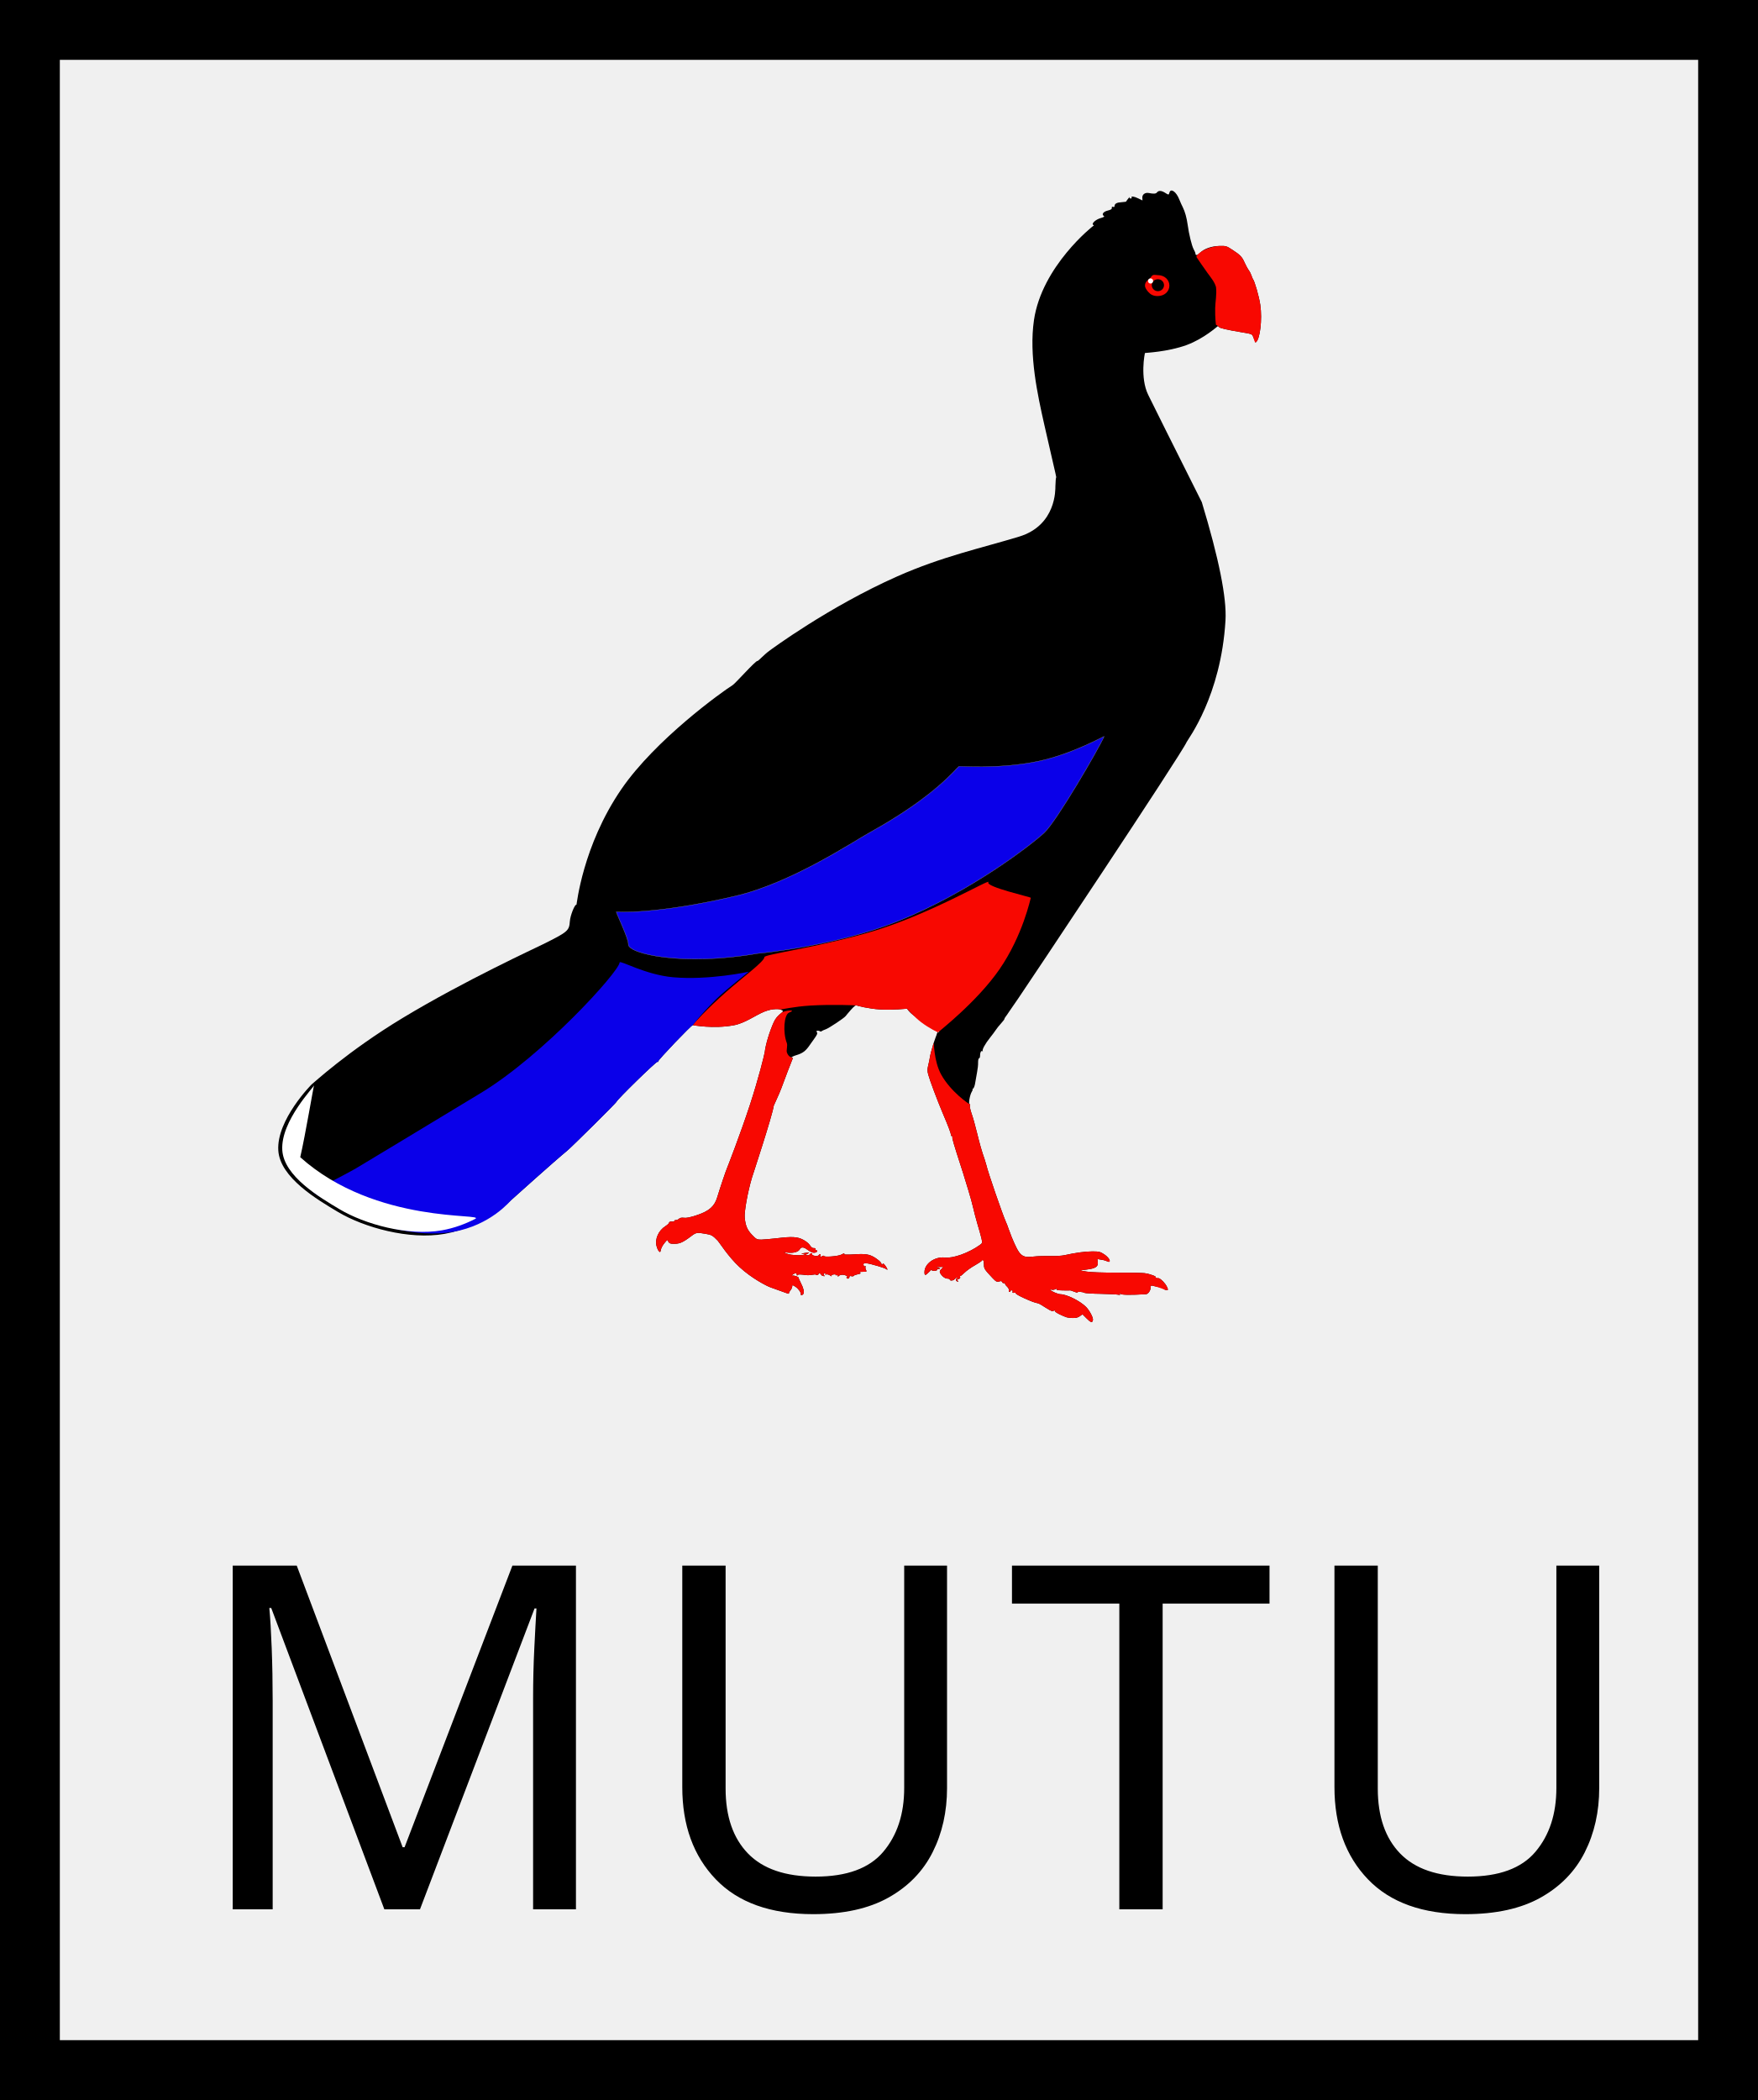
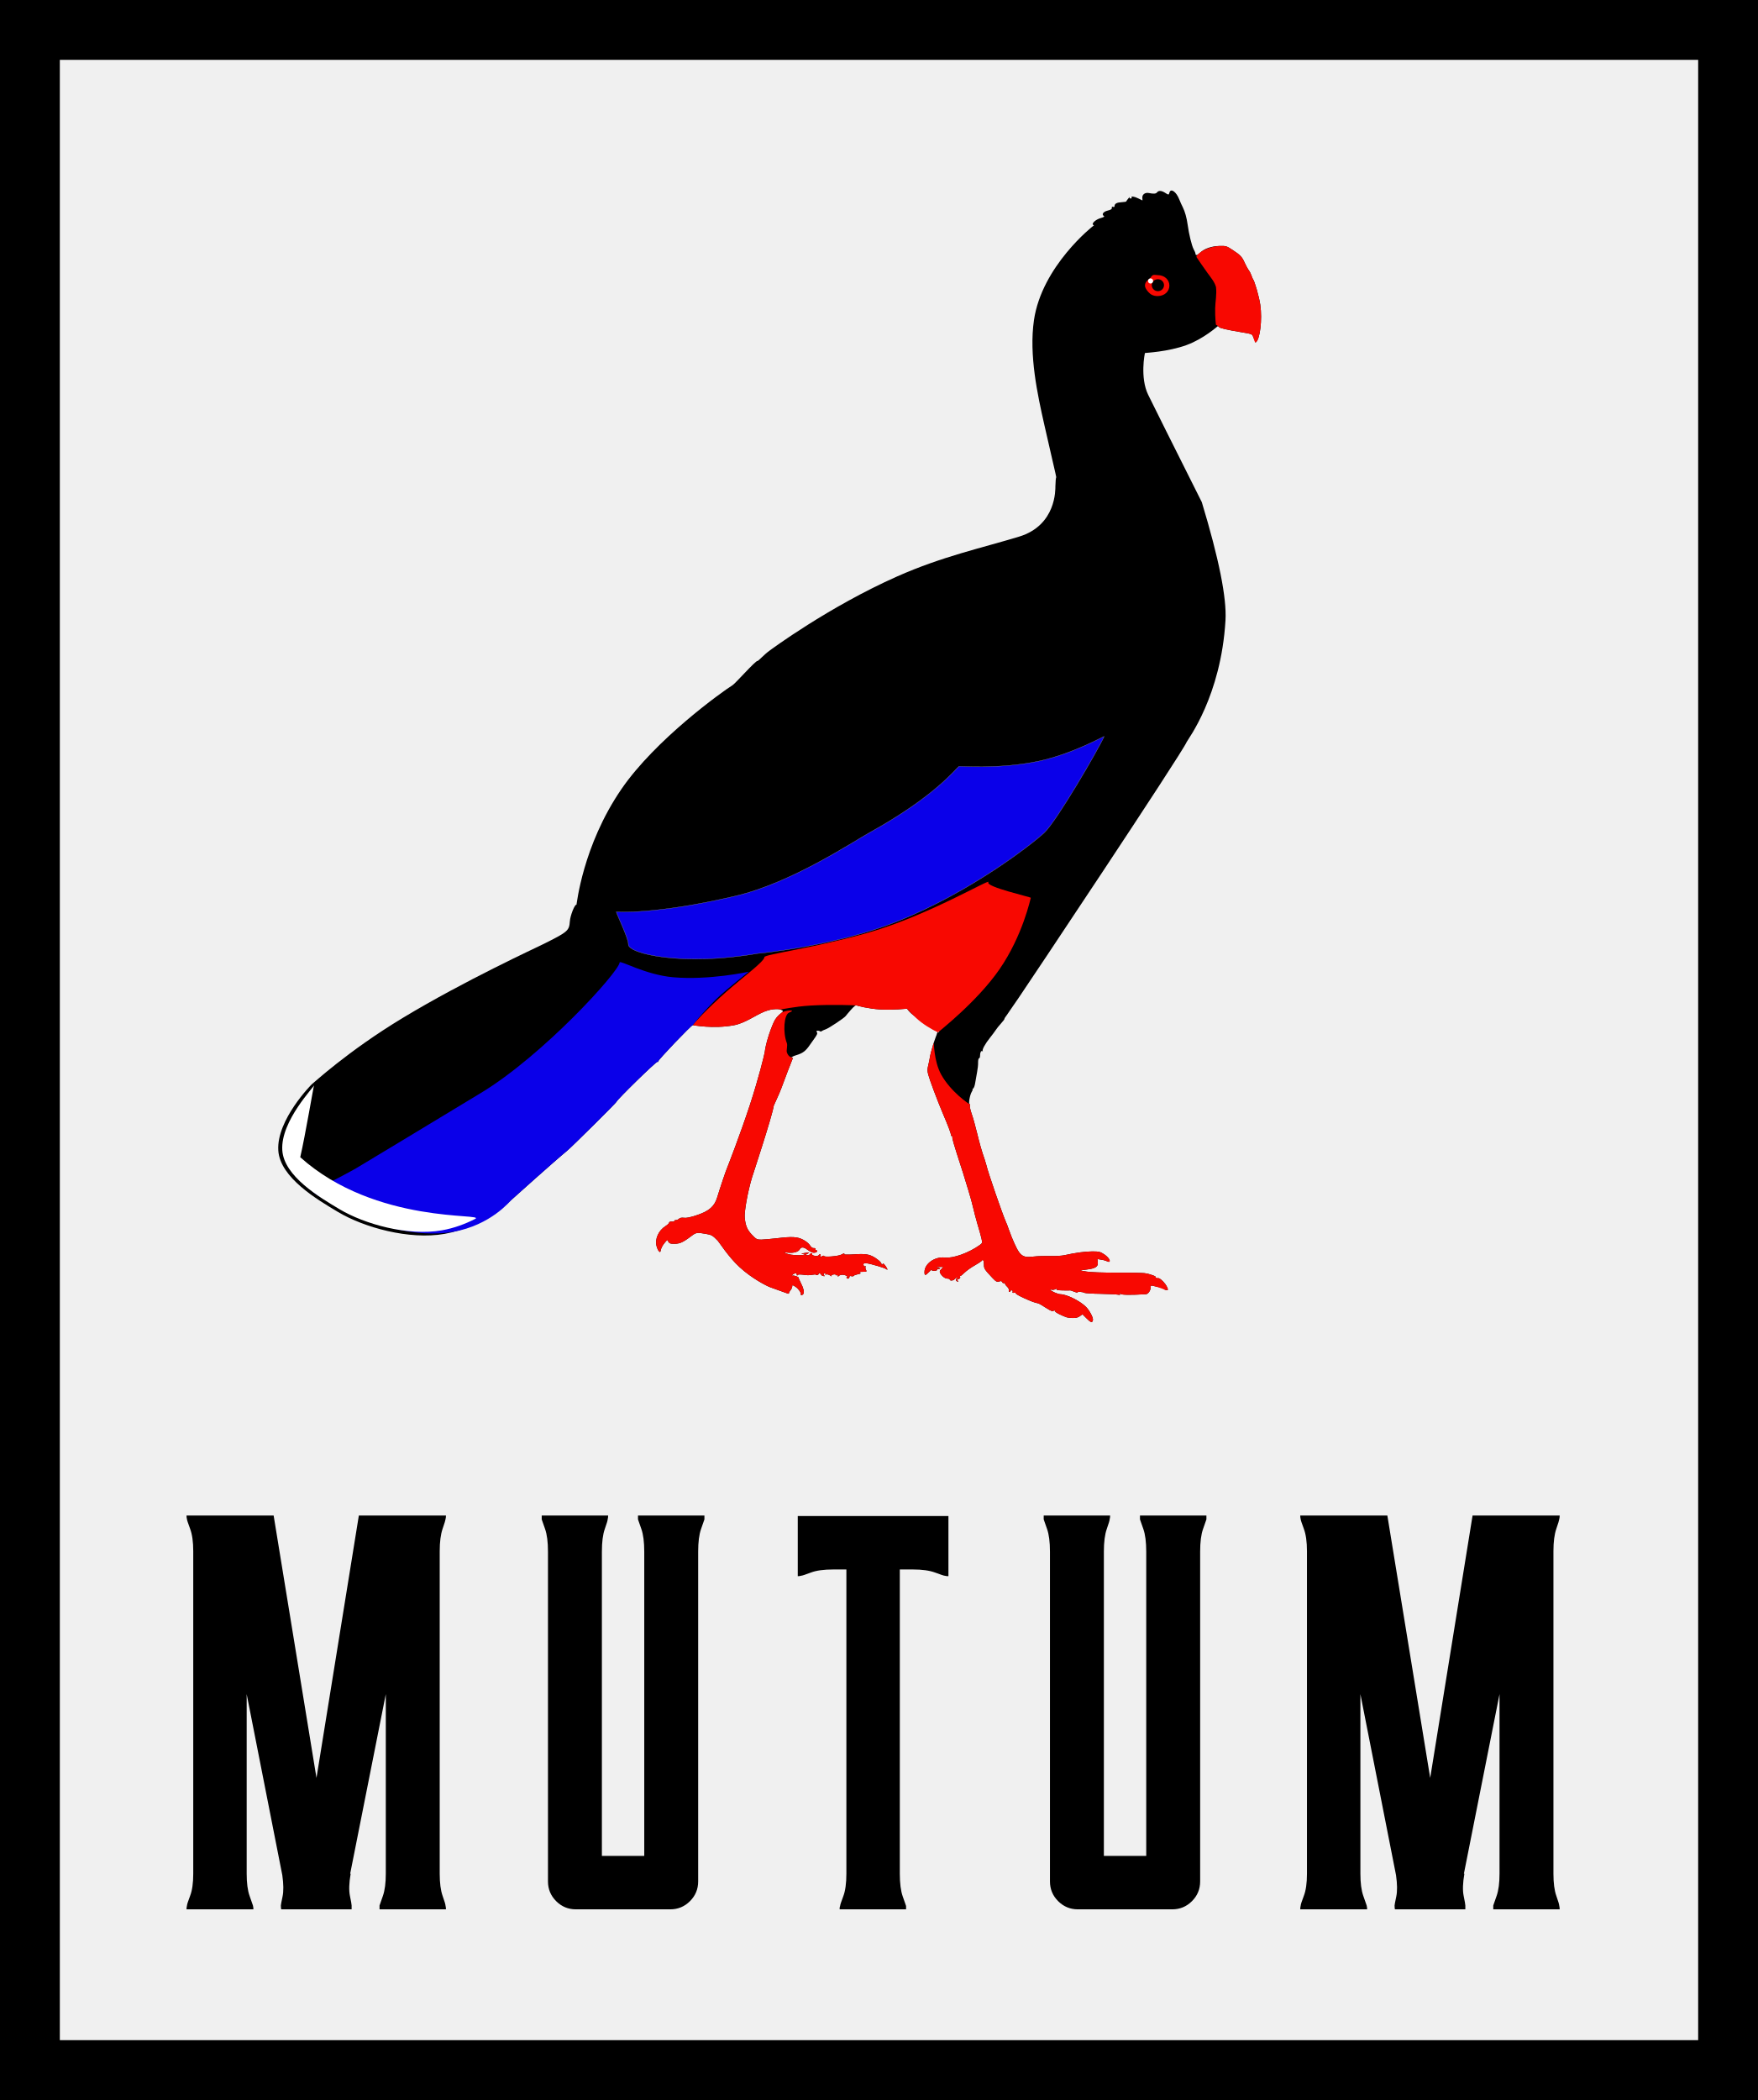
<svg xmlns="http://www.w3.org/2000/svg" width="6464px" height="7721px" viewBox="0 0 6464 7721" version="1.1">
  <g id="Page-1" stroke="none" stroke-width="1" fill="none" fill-rule="evenodd">
    <g id="Mutum-1" transform="translate(1023, 700.5106)">
      <path d="M2995.576,4152.857 C2997.369,4144.613 2983.749,4118.449 2970.487,4104.829 C2948.624,4082.607 2898.803,4057.876 2875.506,4057.876 C2866.904,4057.876 2838.589,4045.331 2838.589,4041.389 C2838.589,4040.313 2841.098,4040.313 2844.324,4041.389 C2847.191,4042.464 2853.284,4041.747 2857.227,4039.597 C2862.603,4036.729 2864.037,4036.729 2862.245,4039.597 C2860.453,4042.464 2867.263,4043.539 2884.108,4043.898 C2897.37,4044.256 2909.556,4044.256 2911.348,4043.898 C2912.782,4043.539 2919.592,4045.69 2926.402,4048.557 C2933.212,4051.424 2938.946,4052.858 2938.946,4051.066 C2938.946,4047.84 2958.301,4048.916 2964.394,4052.858 C2966.903,4054.292 2993.784,4056.084 3024.608,4056.442 C3055.432,4057.159 3084.464,4058.593 3088.765,4059.668 C3095.217,4061.102 3096.65,4060.385 3094.5,4057.159 C3092.349,4053.575 3092.708,4053.217 3097.009,4056.801 C3102.027,4060.743 3133.568,4061.102 3190.556,4057.876 C3198.8,4057.159 3207.76,4044.256 3207.76,4033.504 C3207.76,4025.977 3209.194,4025.26 3216.721,4027.052 C3240.018,4032.787 3245.394,4033.145 3239.66,4029.561 C3230.699,4023.826 3191.631,4019.884 3194.857,4024.901 C3199.158,4032.07 3191.273,4029.561 3184.463,4022.034 C3178.37,4015.224 3178.37,4014.866 3184.821,4014.866 C3190.556,4014.866 3190.915,4014.149 3186.255,4011.282 C3182.313,4008.773 3184.105,4007.697 3193.424,4008.056 C3203.818,4008.056 3204.534,4008.773 3198.8,4011.282 C3193.782,4013.432 3193.424,4014.507 3197.008,4014.866 C3223.889,4017.375 3251.129,4026.335 3248.978,4031.711 C3247.545,4035.654 3248.978,4035.654 3255.43,4032.428 C3262.598,4028.486 3262.957,4028.486 3258.656,4033.862 C3254.713,4038.521 3255.072,4039.597 3261.523,4041.747 C3272.276,4045.331 3273.709,4042.106 3267.258,4029.561 C3260.806,4017.016 3246.828,4002.68 3238.584,3999.454 C3231.416,3996.586 3232.491,4004.113 3240.018,4010.206 C3247.903,4016.658 3243.244,4015.941 3226.756,4007.697 C3207.76,3998.737 3170.126,3998.02 3173.71,4007.339 C3175.144,4011.282 3173.71,4010.923 3167.976,4005.188 C3162.958,4000.529 3161.166,3995.153 3162.6,3991.569 C3164.392,3986.192 3167.976,3985.834 3185.538,3987.984 C3196.649,3989.418 3208.836,3991.927 3212.42,3994.077 C3216.004,3995.87 3221.739,3996.945 3224.964,3995.87 C3234.283,3994.077 3207.043,3983.325 3185.18,3980.458 C3175.144,3979.382 3128.55,3978.307 3082.314,3978.665 C3032.135,3978.665 2988.05,3977.232 2972.996,3974.723 L2947.907,3970.422 L2972.638,3967.196 C3005.254,3963.253 3015.289,3956.444 3013.497,3940.673 L3012.064,3928.487 L3026.4,3930.996 C3034.644,3932.071 3043.963,3934.938 3047.547,3936.73 C3051.131,3938.523 3055.074,3939.239 3056.149,3938.523 C3060.809,3933.863 3051.848,3921.318 3037.153,3911.283 C3022.458,3901.605 3017.798,3900.53 2993.426,3900.53 C2967.261,3900.53 2930.703,3905.548 2890.56,3914.509 C2880.882,3916.659 2857.227,3918.093 2838.589,3917.376 C2819.951,3917.017 2791.995,3917.734 2776.941,3919.526 C2733.572,3924.544 2726.046,3917.734 2697.014,3848.201 C2693.788,3840.316 2688.77,3826.696 2685.544,3817.736 C2682.677,3808.775 2678.018,3796.947 2675.15,3790.854 C2662.606,3762.539 2608.843,3606.985 2603.825,3583.33 C2602.75,3579.746 2599.882,3570.068 2597.373,3561.825 C2586.621,3531.001 2580.528,3509.854 2569.417,3464.693 C2563.324,3439.245 2554.363,3407.346 2549.704,3394.443 C2545.044,3381.182 2542.177,3367.92 2543.252,3364.694 C2544.327,3361.469 2543.969,3358.96 2542.177,3358.96 C2537.159,3358.96 2543.252,3324.193 2550.062,3313.799 C2552.929,3309.14 2554.363,3305.197 2552.929,3305.197 C2551.137,3305.197 2552.213,3303.763 2555.08,3301.971 C2557.947,3300.179 2561.532,3290.143 2562.965,3279.391 C2564.757,3268.997 2567.625,3251.434 2569.775,3240.682 C2571.926,3229.929 2573.718,3214.159 2573.359,3205.915 C2573.359,3197.313 2574.793,3190.503 2576.944,3190.503 C2578.736,3190.503 2580.528,3186.56 2580.528,3181.901 C2580.528,3169.356 2584.112,3161.471 2589.13,3164.338 C2591.28,3165.414 2591.997,3165.414 2590.563,3163.622 C2586.979,3159.679 2599.524,3136.74 2617.445,3114.518 C2625.688,3104.124 2635.366,3091.221 2638.592,3086.203 C2641.817,3080.827 2650.419,3070.433 2657.229,3062.906 C2664.398,3055.021 2670.132,3047.494 2670.132,3046.06 C2670.132,3044.627 2671.566,3041.401 2673.717,3038.892 C2675.509,3036.383 2682.677,3026.706 2689.129,3016.67 C2695.938,3006.993 2710.634,2985.129 2722.461,2968.283 C2746.117,2934.234 3319.945,2074.029 3340.375,2027.435 C3344.188,2018.318 3466.68,1859.467 3483.026,1580.128 C3487.837,1497.904 3458.805,1353.103 3395.93,1145.725 C3285.059,924.7 3219.349,793.16 3198.8,751.106 C3167.976,688.024 3186.255,598.061 3186.972,597.344 C3187.346,596.784 3271.087,593.442 3340.375,567.954 C3404.033,544.538 3453.681,498.779 3454.711,498.779 C3456.503,498.779 3458.653,500.213 3459.37,502.005 C3460.445,505.589 3490.194,512.399 3537.505,520.284 C3580.516,527.453 3580.874,527.453 3584.817,538.205 C3586.967,545.015 3590.193,547.883 3593.419,546.449 C3599.512,544.298 3599.87,549.316 3594.136,555.768 C3590.193,559.71 3590.551,560.427 3594.136,558.277 C3609.906,549.316 3618.866,474.407 3610.981,420.286 C3606.68,390.178 3589.834,331.756 3583.741,325.305 C3581.949,323.154 3576.215,303.441 3570.48,295.914 C3565.104,288.388 3557.577,274.768 3553.634,265.807 C3544.674,244.66 3537.505,236.775 3509.19,218.496 C3486.968,203.801 3484.818,203.084 3460.445,203.801 C3431.772,204.159 3403.815,214.195 3390.195,228.532 C3381.593,237.85 3372.633,240.001 3372.633,232.474 C3372.633,229.965 3369.765,222.438 3365.823,215.629 C3359.013,202.725 3348.619,160.79 3343.959,126.024 C3340.375,99.859 3333.924,77.279 3326.038,61.509 C3322.454,54.699 3316.72,41.796 3313.135,32.835 C3302.024,4.162 3281.594,-9.817 3276.935,7.746 C3274.426,16.706 3274.068,16.706 3259.373,7.387 C3246.828,-0.139 3236.792,-0.498 3231.057,7.029 C3227.115,12.047 3219.23,12.764 3201.309,9.179 C3186.972,6.312 3175.861,14.914 3177.295,27.817 C3177.653,32.477 3178.012,36.419 3177.653,36.419 C3177.295,36.419 3170.843,33.193 3162.958,29.251 C3147.904,21.724 3134.284,19.574 3137.869,25.667 C3138.944,27.817 3137.51,29.251 3134.284,29.251 C3130.7,29.251 3129.267,27.459 3130.7,24.95 C3132.134,22.441 3129.625,24.233 3125.682,29.251 C3121.74,34.269 3118.156,38.928 3118.156,40.003 C3118.156,41.079 3110.629,42.512 3101.668,42.871 C3084.106,43.588 3075.145,48.247 3075.145,56.849 C3075.145,60.433 3072.995,61.509 3069.769,60.075 C3065.826,58.641 3064.393,60.075 3065.11,64.017 C3065.826,67.96 3061.884,70.827 3050.056,73.695 C3033.569,77.637 3026.4,88.032 3036.078,93.766 C3038.945,95.917 3035.002,98.067 3025.325,100.935 C3006.329,105.952 2989.125,121.364 2996.652,126.382 C2999.519,128.174 2999.877,129.608 2997.369,129.608 C2996.429,129.608 2807.558,278.052 2778.733,476.916 C2760.185,604.875 2791.754,749.899 2817.084,862.186 C2842.462,974.687 2861.619,1054.328 2860.811,1054.328 C2859.377,1054.328 2857.944,1069.382 2857.585,1087.661 C2857.395,1097.461 2861.886,1230.67 2723.895,1272.605 C2585.904,1314.54 2442.01,1345.152 2276.947,1418.297 C2023.163,1530.758 1808.776,1690.001 1806.702,1691.596 C1786.989,1705.575 1764.767,1730.664 1762.258,1729.589 C1755.806,1727.438 1681.255,1812.025 1670.861,1818.477 C1633.435,1841.805 1387.196,2017.847 1261.547,2201.268 C1118.863,2409.555 1097.437,2626.565 1096.675,2625.994 C1090.94,2622.409 1073.736,2665.061 1072.302,2686.925 C1069.793,2721.691 1065.134,2725.634 973.737,2771.153 C950.707,2782.857 686.08,2904.254 458.331,3041.759 C253.661,3165.331 126.436,3284.767 123.568,3285.842 C122.891,3286.181 -6.708,3416.611 0.272,3529.209 C6.491,3629.519 144.155,3710.342 219.624,3755.371 C315.249,3812.426 481.223,3858.995 611.61,3836.015 C751.731,3811.32 853.293,3714.524 858.326,3710.21 C862.269,3706.626 1018.898,3565.767 1061.191,3531.359 C1081.263,3514.872 1243.626,3353.225 1243.626,3350.716 C1243.626,3344.623 1390.578,3200.897 1394.521,3203.406 C1396.313,3204.481 1397.388,3203.764 1397.029,3201.972 C1395.596,3197.671 1518.892,3068.641 1524.268,3068.641 C1525.294,3068.641 1599.781,3083.113 1675.521,3068.999 C1716.484,3061.366 1756.007,3031.485 1787.706,3018.82 C1820.194,3005.841 1844.368,3010.177 1845.411,3010.935 C1849.354,3013.444 1861.898,3014.161 1851.146,3022.763 C1836.809,3033.874 1828.565,3043.551 1822.114,3057.53 C1806.702,3091.579 1792.007,3139.608 1788.781,3168.281 C1787.943,3175.322 1766.371,3263.935 1734.66,3360.752 C1698.57,3470.938 1651.767,3590.671 1650.431,3593.724 C1645.414,3605.193 1624.984,3665.766 1614.231,3701.249 C1604.195,3734.941 1584.482,3752.145 1539.322,3767.198 C1514.591,3775.442 1499.896,3778.309 1491.652,3776.876 C1483.408,3775.801 1477.674,3776.876 1474.089,3780.102 C1471.222,3782.969 1465.846,3785.478 1461.903,3785.478 C1457.961,3785.478 1455.452,3786.912 1456.527,3788.345 C1457.602,3790.137 1453.66,3791.213 1447.925,3790.854 C1441.473,3790.496 1437.172,3791.929 1437.172,3794.797 C1437.172,3797.306 1431.438,3802.682 1424.628,3806.983 C1398.105,3823.47 1384.126,3855.011 1391.295,3881.534 C1393.087,3888.702 1397.029,3897.304 1399.897,3899.813 C1404.198,3904.473 1405.273,3903.756 1407.065,3894.079 C1408.14,3887.986 1414.234,3876.875 1420.327,3869.706 C1430.721,3856.803 1431.438,3856.445 1433.947,3863.972 C1436.097,3868.989 1440.398,3871.857 1446.85,3872.215 C1474.089,3874.007 1484.842,3869.706 1519.25,3843.9 C1536.813,3830.639 1539.68,3830.28 1572.296,3836.015 C1593.443,3839.599 1597.027,3841.75 1616.023,3861.104 C1621.564,3866.645 1653.929,3919.033 1695.873,3957.877 C1740.753,3999.442 1795.65,4027.599 1810.286,4032.787 C1838.601,4042.822 1865.483,4052.5 1870.142,4054.292 C1875.518,4056.801 1878.027,4056.442 1878.027,4053.575 C1878.027,4051.424 1880.536,4046.765 1883.762,4043.181 C1886.629,4039.955 1889.497,4033.862 1889.855,4029.919 C1890.213,4023.109 1890.572,4023.109 1902.041,4030.636 C1912.794,4037.446 1923.188,4052.5 1921.754,4058.951 C1920.679,4063.252 1927.489,4061.819 1930.715,4057.159 C1935.016,4049.991 1931.79,4036.371 1921.754,4016.658 C1916.736,4006.981 1912.794,3997.662 1913.152,3996.586 C1913.511,3994.077 1895.948,3987.984 1891.289,3989.418 C1884.837,3990.852 1892.722,3983.325 1899.532,3981.533 C1904.55,3980.099 1906.701,3981.533 1906.701,3985.475 C1906.701,3989.06 1907.776,3990.135 1909.568,3987.984 C1912.077,3984.4 1916.378,3984.4 1941.467,3987.626 C1947.919,3988.343 1958.671,3987.626 1965.84,3986.192 C1972.65,3984.759 1977.668,3984.759 1976.592,3986.192 C1975.517,3987.984 1978.026,3988.343 1981.969,3987.268 C1985.911,3986.192 1988.062,3984.042 1986.986,3982.25 C1985.911,3980.458 1987.703,3980.099 1990.571,3981.174 C1993.796,3982.25 1996.305,3984.759 1996.305,3986.192 C1996.305,3987.626 1999.531,3989.776 2003.832,3990.852 C2009.567,3992.285 2010.284,3991.927 2007.058,3987.984 C2004.191,3984.759 2004.907,3982.966 2008.85,3981.174 C2012.793,3979.741 2013.868,3980.458 2012.076,3983.325 C2010.284,3985.834 2011.359,3986.551 2014.943,3985.117 C2018.169,3984.042 2024.262,3985.834 2028.921,3988.701 C2033.222,3991.927 2035.731,3993.002 2034.656,3990.852 C2033.222,3988.701 2036.09,3986.192 2041.108,3985.475 C2046.126,3984.4 2050.068,3985.117 2050.068,3986.909 C2050.068,3988.701 2051.86,3989.06 2053.652,3987.984 C2055.803,3986.909 2057.237,3987.626 2057.237,3990.135 C2057.237,3993.719 2058.312,3993.719 2061.538,3990.493 C2067.631,3984.4 2083.401,3985.117 2091.645,3991.927 C2095.229,3994.794 2096.304,3996.586 2094.154,3995.153 C2091.645,3994.077 2089.494,3994.794 2089.494,3996.586 C2089.494,3998.737 2092.003,4000.529 2094.87,4000.529 C2097.738,4000.529 2100.247,3998.02 2100.247,3994.794 C2100.247,3990.852 2102.397,3990.135 2107.057,3991.569 C2110.999,3992.644 2114.942,3992.285 2116.017,3990.493 C2117.092,3988.343 2123.902,3985.834 2131.429,3984.4 C2141.106,3982.608 2143.257,3981.174 2139.314,3978.665 C2135.73,3976.515 2138.956,3975.44 2149.709,3975.44 C2164.045,3975.44 2164.762,3975.081 2161.178,3968.271 C2159.027,3964.329 2158.311,3958.952 2159.744,3956.802 C2161.178,3954.651 2160.82,3953.935 2158.669,3955.01 C2156.518,3956.444 2154.01,3955.01 2152.576,3952.142 C2148.275,3940.673 2160.461,3941.032 2205.98,3954.651 C2219.959,3958.594 2233.22,3963.612 2235.729,3965.762 C2242.539,3971.139 2240.747,3965.046 2232.503,3953.218 C2226.41,3944.974 2223.901,3943.54 2221.751,3947.483 C2219.242,3951.067 2218.525,3951.067 2218.525,3947.483 C2218.525,3940.673 2200.962,3925.978 2183.041,3917.376 C2166.554,3909.849 2150.784,3908.774 2104.906,3912 C2090.569,3912.716 2079.817,3912.358 2080.892,3910.566 C2083.401,3906.265 2081.609,3906.623 2069.423,3912.716 C2057.237,3918.451 2007.058,3922.394 2007.058,3917.376 C2007.058,3915.584 2003.474,3915.942 1999.173,3918.451 C1992.721,3922.035 1992.004,3921.677 1993.796,3916.659 C1996.305,3910.208 1990.929,3908.774 1987.345,3914.509 C1984.119,3919.526 1961.897,3916.659 1963.331,3911.283 C1964.406,3906.265 1957.955,3905.906 1955.087,3910.924 C1954.012,3913.075 1949.353,3914.509 1945.052,3914.509 C1937.525,3914.15 1937.525,3914.15 1946.127,3909.132 C1954.729,3904.473 1954.729,3904.473 1941.109,3905.548 C1933.582,3906.265 1926.414,3908.057 1924.98,3909.491 C1923.905,3910.924 1925.697,3910.924 1929.281,3909.849 C1932.507,3908.415 1935.374,3909.132 1935.374,3910.924 C1935.374,3916.659 1883.762,3915.225 1870.5,3908.774 L1858.314,3903.398 L1875.16,3905.19 C1894.873,3907.34 1912.435,3902.322 1917.812,3892.645 C1922.113,3884.043 1931.79,3884.043 1942.901,3892.287 C1958.671,3903.756 1966.915,3906.982 1974.442,3904.831 C1981.969,3903.039 1985.194,3896.588 1978.384,3896.588 C1976.234,3896.588 1975.159,3894.437 1975.517,3892.287 C1976.234,3889.419 1973.725,3887.986 1969.424,3888.344 C1964.765,3889.061 1959.747,3885.118 1955.087,3877.95 C1951.145,3871.498 1940.034,3862.538 1929.998,3857.52 C1908.851,3846.409 1889.138,3845.334 1833.225,3852.144 C1811.72,3854.653 1785.914,3856.803 1776.236,3857.162 C1760.108,3857.162 1757.957,3856.086 1741.828,3839.241 C1724.624,3821.32 1718.173,3805.908 1715.305,3776.517 C1713.155,3754.654 1726.416,3681.178 1741.828,3629.566 C1743.379,3624.208 1815.963,3405.1 1822.114,3364.694 C1839.017,3327.584 1845.411,3313.799 1858.314,3278.316 C1866.916,3254.66 1878.386,3224.792 1892.722,3188.711 C1890.93,3189.786 1888.421,3189.428 1887.346,3187.636 C1886.629,3186.202 1894.873,3181.901 1905.984,3178.675 C1929.281,3171.507 1940.034,3163.263 1955.446,3140.324 C1968.349,3121.328 1984.478,3102.332 1981.61,3096.956 C1979.818,3093.372 1978.743,3090.146 1979.101,3089.787 C1991.288,3086.562 1992.721,3094.447 1996.664,3091.579 C1999.531,3089.429 2007.058,3085.845 2013.509,3083.694 C2024.979,3079.752 2081.609,3042.118 2086.627,3034.949 C2087.702,3033.157 2096.663,3022.763 2105.623,3012.369 C2118.526,2998.032 2123.902,2994.09 2128.203,2996.598 C2129.571,2997.453 2170.729,3008.399 2213.71,3010.935 C2260.863,3013.718 2310.214,3008.068 2311.714,3008.068 C2313.243,3008.068 2322.542,3029.215 2359.242,3046.06 C2395.942,3062.906 2429.275,3090.146 2429.275,3092.655 C2428.917,3095.164 2427.483,3096.239 2426.049,3095.164 C2424.257,3094.088 2422.107,3098.031 2421.031,3103.407 C2420.418,3105.709 2414.582,3119.431 2409.562,3135.306 C2402.858,3156.508 2396.557,3181.487 2395.942,3187.636 C2395.225,3193.012 2392.716,3205.557 2390.207,3215.592 C2386.623,3230.287 2386.265,3237.097 2390.207,3250.717 C2394.508,3267.921 2422.824,3343.906 2443.612,3393.009 C2463.683,3439.962 2473.361,3465.768 2473.719,3472.937 C2474.077,3475.087 2475.511,3477.238 2477.303,3477.238 C2479.095,3477.238 2479.812,3478.672 2478.737,3480.105 C2476.945,3482.973 2484.472,3508.062 2510.994,3590.14 C2514.22,3600.175 2517.446,3610.57 2518.521,3613.437 C2519.597,3616.304 2521.03,3621.322 2521.747,3624.189 C2522.464,3627.057 2529.274,3649.637 2537.159,3674.368 C2544.686,3699.099 2552.929,3728.848 2555.438,3740.676 C2557.947,3752.503 2564.757,3778.309 2570.492,3798.022 C2576.585,3817.736 2583.037,3842.108 2585.546,3851.785 C2589.488,3869.706 2589.488,3869.706 2578.736,3877.591 C2538.951,3905.906 2481.604,3926.695 2451.497,3923.111 C2413.863,3918.81 2376.229,3945.691 2376.229,3976.515 C2376.229,3990.135 2379.455,3990.135 2393.075,3976.157 C2399.885,3968.63 2404.544,3965.046 2403.11,3967.554 C2401.677,3970.422 2404.186,3971.856 2411.713,3971.856 C2417.806,3971.856 2422.824,3970.422 2422.824,3968.271 C2422.824,3966.479 2423.899,3965.046 2425.691,3965.046 C2435.01,3966.479 2437.16,3963.253 2428.2,3961.103 C2417.806,3958.594 2417.806,3958.236 2431.426,3957.877 L2445.404,3957.519 L2437.877,3965.762 C2431.784,3972.214 2431.067,3975.081 2434.293,3980.816 C2440.744,3992.285 2451.855,4000.529 2461.174,4000.529 C2465.475,4000.529 2469.418,4002.321 2469.418,4004.113 C2469.418,4009.489 2482.321,4008.414 2487.339,4002.321 C2489.848,3999.454 2493.79,3996.945 2495.941,3996.945 C2498.091,3996.945 2497.733,3998.378 2494.866,4000.171 C2489.489,4003.755 2492.357,4011.282 2499.167,4011.282 C2502.034,4011.282 2501.676,4010.206 2498.45,4008.056 C2494.507,4005.547 2495.224,4004.472 2501.317,4002.321 C2506.335,4000.887 2508.486,3998.02 2507.41,3994.794 C2506.335,3992.285 2506.693,3990.135 2508.127,3990.852 C2509.561,3991.21 2516.729,3985.475 2523.898,3978.307 C2531.424,3971.139 2547.912,3959.311 2560.815,3952.142 C2573.359,3944.974 2584.829,3937.447 2586.262,3935.655 C2590.922,3927.77 2594.864,3933.505 2594.864,3948.2 C2594.864,3964.329 2596.298,3966.121 2626.764,3998.737 C2639.308,4011.998 2643.251,4013.79 2651.495,4010.923 C2657.588,4008.773 2660.097,4009.131 2661.889,4013.432 C2662.964,4016.299 2666.19,4018.092 2669.057,4017.016 C2671.924,4015.941 2673.358,4016.299 2672.283,4018.092 C2671.208,4019.525 2674.433,4024.901 2679.451,4029.561 C2684.111,4033.862 2687.336,4039.955 2686.62,4042.464 C2685.544,4044.973 2686.261,4047.84 2688.053,4048.916 C2690.204,4050.349 2691.637,4049.274 2691.637,4047.482 C2691.637,4045.331 2694.146,4043.539 2697.014,4043.539 C2699.881,4043.539 2701.315,4045.69 2700.24,4048.916 C2698.806,4052.5 2700.24,4053.575 2705.616,4052.5 C2709.558,4051.783 2712.784,4052.858 2712.067,4055.009 C2711.709,4056.801 2726.046,4065.044 2743.608,4072.93 C2772.64,4085.833 2780.884,4088.7 2794.504,4091.567 C2796.654,4091.926 2809.557,4099.094 2822.46,4107.696 C2842.89,4120.599 2847.191,4122.033 2852.209,4118.09 C2855.793,4114.865 2856.868,4114.865 2855.435,4117.732 C2853.643,4120.599 2859.736,4125.259 2873.356,4132.069 C2898.803,4143.896 2900.954,4144.613 2921.025,4145.33 C2932.136,4145.689 2940.38,4143.896 2947.19,4138.879 L2957.226,4131.71 L2972.279,4146.764 C2987.691,4162.534 2993.784,4163.968 2995.576,4152.857 Z" id="Path-Copy-3" fill="#000000" fill-rule="nonzero" />
      <g id="reds" transform="translate(1389.428, 203.6172)" fill="#F80801">
        <path d="M2058.713,290.199 C2060.505,290.199 2069.225,296.596 2069.942,298.388 C2071.017,301.972 2100.766,308.782 2148.077,316.667 C2191.088,323.835 2191.446,323.835 2195.389,334.588 C2197.539,341.398 2201.123,356.81 2204.707,354.659 C2220.478,345.699 2229.438,270.79 2221.553,216.668 C2217.252,186.561 2200.406,128.139 2194.313,121.687 C2192.521,119.537 2186.786,99.824 2181.052,92.297 C2175.676,84.77 2168.149,71.15 2164.206,62.19 C2155.246,41.043 2148.077,33.158 2119.762,14.879 C2097.54,0.183 2095.39,-0.533 2071.017,0.183 C2056.931,0.36 2033.637,5.937 2015.671,14.879 C1997.066,24.139 1984.079,36.846 1987.174,41.398 C1995.473,53.6 2010.7,76.175 2026.828,98.547 C2039.508,116.136 2053.768,132.416 2058.713,151.446 C2062.02,178.536 2056.093,205.68 2055.662,228.786 C2054.998,264.364 2058.389,290.199 2058.713,290.199 Z" id="Path-Copy-10" fill-rule="nonzero" />
        <path d="M1606.148,3949.24 C1607.94,3940.996 1594.321,3914.831 1581.059,3901.212 C1559.196,3878.99 1509.375,3854.259 1486.078,3854.259 C1477.476,3854.259 1449.161,3841.714 1449.161,3837.771 C1449.161,3836.696 1451.67,3836.696 1454.896,3837.771 C1457.763,3838.847 1463.856,3838.13 1467.799,3835.979 C1473.175,3833.112 1474.609,3833.112 1472.817,3835.979 C1471.025,3838.847 1477.834,3839.922 1494.68,3840.28 C1507.942,3840.639 1520.128,3840.639 1521.92,3840.28 C1523.354,3839.922 1530.164,3842.072 1536.974,3844.94 C1543.784,3847.807 1549.518,3849.241 1549.518,3847.449 C1549.518,3844.223 1568.873,3845.298 1574.966,3849.241 C1577.475,3850.675 1604.356,3852.467 1635.18,3852.825 C1666.004,3853.542 1695.036,3854.976 1699.337,3856.051 C1705.789,3857.484 1707.222,3856.768 1705.072,3853.542 C1702.921,3849.958 1703.28,3849.599 1707.581,3853.183 C1712.599,3857.126 1744.14,3857.484 1801.128,3854.259 C1809.372,3853.542 1818.332,3840.639 1818.332,3829.886 C1818.332,3822.359 1819.766,3821.643 1827.293,3823.435 C1850.59,3829.169 1865.643,3835.979 1872.095,3838.13 C1882.848,3841.714 1884.281,3838.488 1877.83,3825.944 C1871.378,3813.399 1857.4,3799.062 1849.156,3795.836 C1841.988,3792.969 1832.31,3793.328 1835.536,3792.252 C1844.855,3790.46 1817.615,3779.708 1795.752,3776.84 C1785.716,3775.765 1739.122,3774.69 1692.886,3775.048 C1642.707,3775.048 1598.622,3773.615 1583.568,3771.106 L1558.479,3766.805 L1583.21,3763.579 C1615.826,3759.636 1625.861,3752.826 1624.069,3737.056 L1622.636,3724.87 L1636.972,3727.379 C1645.216,3728.454 1654.535,3731.321 1658.119,3733.113 C1661.703,3734.905 1665.646,3735.622 1666.721,3734.905 C1671.381,3730.246 1662.42,3717.701 1647.725,3707.666 C1633.03,3697.988 1628.37,3696.913 1603.998,3696.913 C1577.833,3696.913 1541.275,3701.931 1501.132,3710.891 C1491.454,3713.042 1467.799,3714.475 1449.161,3713.759 C1430.523,3713.4 1402.567,3714.117 1387.513,3715.909 C1344.144,3720.927 1336.618,3714.117 1307.586,3644.584 C1304.36,3636.699 1299.342,3623.079 1296.116,3614.118 C1293.249,3605.158 1288.589,3593.33 1285.722,3587.237 C1273.177,3558.922 1219.415,3403.368 1214.397,3379.712 C1213.322,3376.128 1210.454,3366.451 1207.945,3358.207 C1197.193,3327.383 1191.1,3306.237 1179.989,3261.076 C1173.896,3235.628 1164.935,3203.729 1160.276,3190.826 C1155.616,3177.564 1152.749,3164.303 1153.824,3161.077 C1154.899,3157.851 1154.541,3155.342 1152.749,3155.342 C1149.991,3155.342 1083.195,3109.64 1048.449,3047.1 C1019.975,2995.85 1022.395,2924.539 1020.134,2931.689 C1013.43,2952.89 1007.129,2977.87 1006.514,2984.018 C1005.797,2989.395 1003.288,3001.939 1000.779,3011.975 C997.195,3026.67 996.837,3033.48 1000.779,3047.1 C1005.08,3064.304 1033.395,3140.289 1054.184,3189.392 C1074.255,3236.345 1083.932,3262.151 1084.291,3269.32 C1084.649,3271.47 1086.083,3273.621 1087.875,3273.621 C1089.667,3273.621 1090.384,3275.054 1089.309,3276.488 C1087.517,3279.355 1095.043,3304.445 1121.566,3386.522 C1124.792,3396.558 1128.018,3406.952 1129.093,3409.82 C1130.168,3412.687 1131.602,3417.705 1132.319,3420.572 C1133.036,3423.44 1139.846,3446.02 1147.731,3470.751 C1155.258,3495.482 1163.501,3525.23 1166.01,3537.058 C1168.519,3548.886 1175.329,3574.692 1181.064,3594.405 C1187.157,3614.118 1193.609,3638.491 1196.117,3648.168 C1200.06,3666.089 1200.06,3666.089 1189.308,3673.974 C1149.523,3702.289 1092.176,3723.078 1062.069,3719.493 C1024.435,3715.192 986.801,3742.074 986.801,3772.898 C986.801,3786.518 990.027,3786.518 1003.647,3772.539 C1010.457,3765.012 1015.116,3761.428 1013.682,3763.937 C1012.249,3766.805 1014.758,3768.238 1022.284,3768.238 C1028.378,3768.238 1033.395,3766.805 1033.395,3764.654 C1033.395,3762.862 1034.471,3761.428 1036.263,3761.428 C1045.582,3762.862 1047.732,3759.636 1038.772,3757.486 C1028.378,3754.977 1028.378,3754.618 1041.997,3754.26 L1055.976,3753.902 L1048.449,3762.145 C1042.356,3768.597 1041.639,3771.464 1044.865,3777.199 C1051.316,3788.668 1062.427,3796.912 1071.746,3796.912 C1076.047,3796.912 1079.99,3798.704 1079.99,3800.496 C1079.99,3805.872 1092.893,3804.797 1097.911,3798.704 C1100.42,3795.836 1104.362,3793.328 1106.513,3793.328 C1108.663,3793.328 1108.305,3794.761 1105.438,3796.553 C1100.061,3800.138 1102.929,3807.664 1109.739,3807.664 C1112.606,3807.664 1112.248,3806.589 1109.022,3804.439 C1105.079,3801.93 1105.796,3800.854 1111.889,3798.704 C1116.907,3797.27 1119.057,3794.403 1117.982,3791.177 C1116.907,3788.668 1117.265,3786.518 1118.699,3787.234 C1120.133,3787.593 1127.301,3781.858 1134.469,3774.69 C1141.996,3767.521 1158.484,3755.694 1171.387,3748.525 C1183.931,3741.357 1195.401,3733.83 1196.834,3732.038 C1201.494,3724.153 1205.436,3729.887 1205.436,3744.583 C1205.436,3760.711 1206.87,3762.504 1237.336,3795.12 C1249.88,3808.381 1253.823,3810.173 1262.066,3807.306 C1268.16,3805.155 1270.669,3805.514 1272.461,3809.815 C1273.536,3812.682 1276.762,3814.474 1279.629,3813.399 C1282.496,3812.324 1283.93,3812.682 1282.855,3814.474 C1281.78,3815.908 1285.005,3821.284 1290.023,3825.944 C1294.683,3830.245 1297.908,3836.338 1297.192,3838.847 C1296.116,3841.356 1296.833,3844.223 1298.625,3845.298 C1300.776,3846.732 1302.209,3845.657 1302.209,3843.865 C1302.209,3841.714 1304.718,3839.922 1307.586,3839.922 C1310.453,3839.922 1311.887,3842.072 1310.811,3845.298 C1309.378,3848.882 1310.811,3849.958 1316.188,3848.882 C1320.13,3848.166 1323.356,3849.241 1322.639,3851.391 C1322.281,3853.183 1336.618,3861.427 1354.18,3869.312 C1383.212,3882.215 1391.456,3885.083 1405.076,3887.95 C1407.226,3888.308 1420.129,3895.477 1433.032,3904.079 C1453.462,3916.982 1457.763,3918.416 1462.781,3914.473 C1466.365,3911.247 1467.44,3911.247 1466.007,3914.115 C1464.215,3916.982 1470.308,3921.641 1483.928,3928.451 C1509.375,3940.279 1511.526,3940.996 1531.597,3941.713 C1542.708,3942.071 1550.952,3940.279 1557.762,3935.261 L1567.798,3928.093 L1582.851,3943.147 C1598.263,3958.917 1604.356,3960.351 1606.148,3949.24 Z" id="Path-Copy-9" fill-rule="nonzero" />
        <path d="M488.599,2819.146 C521.087,2806.166 472.47,2810.544 461.718,2819.146 C447.381,2830.257 439.137,2839.934 432.686,2853.912 C417.274,2887.962 402.579,2935.99 399.353,2964.664 C398.515,2971.704 376.943,3060.318 345.232,3157.135 C309.141,3267.321 262.339,3387.054 261.003,3390.107 C255.985,3401.576 235.556,3462.149 224.803,3497.632 C214.767,3531.324 195.054,3548.528 149.894,3563.581 C125.163,3571.825 110.468,3574.692 102.224,3573.259 C93.98,3572.183 88.246,3573.259 84.661,3576.484 C81.794,3579.352 76.418,3581.861 72.475,3581.861 C68.533,3581.861 66.024,3583.294 67.099,3584.728 C68.174,3586.52 64.232,3587.595 58.497,3587.237 C52.045,3586.878 47.744,3588.312 47.744,3591.179 C47.744,3593.688 42.01,3599.065 35.2,3603.366 C8.677,3619.853 -5.302,3651.394 1.867,3677.917 C3.659,3685.085 7.601,3693.687 10.469,3696.196 C14.77,3700.856 15.845,3700.139 17.637,3690.461 C18.712,3684.368 24.805,3673.257 30.899,3666.089 C41.293,3653.186 42.01,3652.827 44.518,3660.354 C46.669,3665.372 50.97,3668.239 57.422,3668.598 C84.661,3670.39 95.414,3666.089 129.822,3640.283 C147.385,3627.021 150.252,3626.663 182.868,3632.398 C204.015,3635.982 207.599,3638.132 226.595,3657.487 C232.136,3663.028 264.501,3715.415 306.445,3754.26 C351.325,3795.825 406.222,3823.982 420.858,3829.169 C449.173,3839.205 476.054,3848.882 480.714,3850.675 C486.09,3853.183 488.599,3852.825 488.599,3849.958 C488.599,3847.807 491.108,3843.148 494.334,3839.564 C497.201,3836.338 500.069,3830.245 500.427,3826.302 C500.785,3819.492 501.144,3819.492 512.613,3827.019 C523.366,3833.829 533.76,3848.882 532.326,3855.334 C531.251,3859.635 538.061,3858.201 541.287,3853.542 C545.588,3846.374 542.362,3832.754 532.326,3813.041 C527.308,3803.363 523.366,3794.044 523.724,3792.969 C524.083,3790.46 506.52,3784.367 501.861,3785.801 C495.409,3787.234 503.294,3779.708 510.104,3777.916 C515.122,3776.482 517.273,3777.916 517.273,3781.858 C517.273,3785.442 518.348,3786.518 520.14,3784.367 C522.649,3780.783 526.95,3780.783 552.039,3784.009 C558.491,3784.726 569.243,3784.009 576.412,3782.575 C583.222,3781.141 588.24,3781.141 587.164,3782.575 C586.089,3784.367 588.598,3784.726 592.541,3783.65 C596.483,3782.575 598.634,3780.424 597.558,3778.632 C596.483,3776.84 598.275,3776.482 601.143,3777.557 C604.368,3778.632 606.877,3781.141 606.877,3782.575 C606.877,3784.009 610.103,3786.159 614.404,3787.234 C620.139,3788.668 620.856,3788.31 617.63,3784.367 C614.762,3781.141 615.479,3779.349 619.422,3777.557 C623.365,3776.123 624.44,3776.84 622.648,3779.708 C620.856,3782.217 621.931,3782.933 625.515,3781.5 C628.741,3780.424 634.834,3782.217 639.493,3785.084 C643.794,3788.31 646.303,3789.385 645.228,3787.234 C643.794,3785.084 646.662,3782.575 651.68,3781.858 C656.697,3780.783 660.64,3781.5 660.64,3783.292 C660.64,3785.084 662.432,3785.442 664.224,3784.367 C666.375,3783.292 667.808,3784.009 667.808,3786.518 C667.808,3790.102 668.884,3790.102 672.109,3786.876 C678.203,3780.783 693.973,3781.5 702.217,3788.31 C705.801,3791.177 706.876,3792.969 704.726,3791.535 C702.217,3790.46 700.066,3791.177 700.066,3792.969 C700.066,3795.12 702.575,3796.912 705.442,3796.912 C708.31,3796.912 710.819,3794.403 710.819,3791.177 C710.819,3787.234 712.969,3786.518 717.629,3787.951 C721.571,3789.027 725.514,3788.668 726.589,3786.876 C727.664,3784.726 734.474,3782.217 742.001,3780.783 C751.678,3778.991 753.829,3777.557 749.886,3775.048 C746.302,3772.898 749.528,3771.822 760.28,3771.822 C774.617,3771.822 775.334,3771.464 771.75,3764.654 C769.599,3760.711 768.882,3755.335 770.316,3753.185 C771.75,3751.034 771.391,3750.317 769.241,3751.393 C767.09,3752.826 764.581,3751.393 763.148,3748.525 C758.847,3737.056 771.033,3737.414 816.552,3751.034 C830.53,3754.977 843.792,3759.995 846.301,3762.145 C853.111,3767.521 851.319,3761.428 843.075,3749.6 C836.982,3741.357 834.473,3739.923 832.323,3743.866 C829.814,3747.45 829.097,3747.45 829.097,3743.866 C829.097,3737.056 811.534,3722.361 793.613,3713.759 C777.126,3706.232 761.356,3705.157 715.478,3708.382 C701.141,3709.099 690.389,3708.741 691.464,3706.949 C693.973,3702.648 692.181,3703.006 679.995,3709.099 C667.808,3714.834 617.63,3718.776 617.63,3713.759 C617.63,3711.967 614.046,3712.325 609.745,3714.834 C603.293,3718.418 602.576,3718.06 604.368,3713.042 C606.877,3706.59 601.501,3705.157 597.917,3710.891 C594.691,3715.909 572.469,3713.042 573.903,3707.666 C574.978,3702.648 568.526,3702.289 565.659,3707.307 C564.584,3709.458 559.924,3710.891 555.623,3710.891 C548.097,3710.533 548.097,3710.533 556.699,3705.515 C565.301,3700.856 565.301,3700.856 551.681,3701.931 C544.154,3702.648 536.986,3704.44 535.552,3705.873 C534.477,3707.307 536.269,3707.307 539.853,3706.232 C543.079,3704.798 545.946,3705.515 545.946,3707.307 C545.946,3713.042 494.334,3711.608 481.072,3705.157 L468.886,3699.78 L485.732,3701.572 C505.445,3703.723 523.007,3698.705 528.384,3689.028 C532.685,3680.426 542.362,3680.426 553.473,3688.669 C569.243,3700.139 577.487,3703.364 585.014,3701.214 C592.541,3699.422 595.766,3692.97 588.956,3692.97 C586.806,3692.97 585.731,3690.82 586.089,3688.669 C586.806,3685.802 584.297,3684.368 579.996,3684.727 C575.336,3685.444 570.319,3681.501 565.659,3674.333 C561.717,3667.881 550.606,3658.921 540.57,3653.903 C519.423,3642.792 499.71,3641.716 443.797,3648.526 C422.292,3651.035 396.486,3653.186 386.808,3653.544 C370.679,3653.544 368.529,3652.469 352.4,3635.623 C335.196,3617.702 328.744,3602.29 325.877,3572.9 C323.727,3551.037 336.988,3477.561 352.4,3425.948 C353.951,3420.591 426.535,3201.483 432.686,3161.077 C449.589,3123.967 455.983,3110.182 468.886,3074.698 C477.488,3051.043 488.958,3021.174 503.294,2985.094 C501.502,2986.169 498.993,2985.81 497.918,2984.018 C497.407,2982.997 486.392,2981.959 480.714,2964.664 C478.421,2957.679 484.119,2939.926 480.714,2931.01 C465.242,2890.492 470.639,2826.321 488.599,2819.146 Z" id="Path-Copy-8" fill-rule="nonzero" />
        <path d="M1377.827,2396.835 C1379.62,2394.326 1209.991,2356.404 1221.818,2339.559 C1234.388,2321.467 1004.978,2460.158 782.073,2524.298 C585.462,2580.872 398.95,2604.507 398.278,2614.753 C397.043,2631.857 322.417,2685.643 257.25,2743.053 C189.953,2802.34 132.109,2865.023 134.84,2865.023 C135.866,2865.023 210.353,2879.496 286.093,2865.382 C327.056,2857.748 366.578,2827.868 398.278,2815.203 C430.766,2802.224 454.94,2806.559 455.983,2807.318 C457.77,2808.455 505.138,2796.754 567.73,2792.981 C643.269,2788.428 736.423,2791.609 738.775,2792.981 C740.143,2793.836 781.301,2804.782 824.282,2807.318 C871.435,2810.1 920.786,2804.451 922.286,2804.451 C923.018,2804.451 946.879,2832.966 974.213,2853.912 C1003.982,2876.725 1037.369,2892.107 1036.621,2891.546 C1035.743,2891.019 1178.606,2781.015 1262.114,2660.291 C1349.013,2534.666 1376.731,2398.114 1377.827,2396.835 Z" id="Path-Copy-7" fill-rule="nonzero" />
        <path d="M1844.072,184.383 C1828.606,184.383 1818.4,179.129 1809.946,169.511 C1804.363,163.159 1797.572,154.34 1797.572,145.883 C1797.572,134.485 1805.162,127.252 1814.669,120.203 C1819.389,116.702 1821.167,109.904 1826.873,107.383 C1831.113,105.509 1838.992,107.383 1844.072,107.383 C1869.753,107.383 1887.29,124.62 1887.29,145.883 C1887.29,167.146 1869.753,184.383 1844.072,184.383 Z M1845.072,166.383 C1857.498,166.383 1867.572,156.533 1867.572,144.383 C1867.572,132.232 1857.498,122.383 1845.072,122.383 C1832.646,122.383 1822.572,132.232 1822.572,144.383 C1822.572,156.533 1832.646,166.383 1845.072,166.383 Z" id="Combined-Shape" />
      </g>
      <g id="blues" transform="translate(125.3637, 2006.915)" fill="#0A00E9" fill-rule="nonzero">
        <path d="M1130.034,831.113 C1127.525,865.88 847.731,1173.408 619.982,1310.913 C415.312,1434.485 163.202,1587.235 160.334,1588.31 C159.86,1588.547 50.848,1650.556 4.274,1665.049 C-24.725,1674.073 102.513,1727.656 125.096,1741.13 C220.721,1798.185 386.695,1844.754 517.082,1821.774 C657.202,1797.079 727.929,1707.61 732.963,1703.295 C736.905,1699.711 893.534,1558.853 935.827,1524.444 C955.899,1507.957 1118.263,1346.31 1118.263,1343.802 C1118.263,1337.708 1265.214,1193.983 1269.157,1196.491 C1270.949,1197.567 1272.024,1196.85 1271.666,1195.058 C1270.232,1190.757 1393.528,1061.726 1398.904,1061.726 C1399.608,1061.726 1419.901,1031.234 1483.305,967.882 C1502.692,948.51 1543.266,914.267 1605.027,865.151 C1605.382,865.373 1458.188,897.249 1326.562,885.597 C1224.573,876.57 1130.66,821.568 1130.034,831.113 Z" id="Path-Copy-5" />
        <path d="M2691.72,353.91 C2736.978,311.435 2891.158,46.661 2911.588,0.066 C2912.623,-2.408 2795.531,64.923 2668.668,91.508 C2528.967,120.784 2378.178,109.726 2377.711,110.085 C2365.404,118.812 2291.419,219.591 2048.577,353.91 C1988.172,387.321 1762.55,538.53 1555.235,587.05 C1260.926,655.93 1118.71,645.291 1118.263,644.955 C1112.528,641.371 1163.335,742.375 1161.901,764.239 C1159.392,799.005 1361.599,846.403 1636.894,798.276 C1637.525,798.67 1921.625,771.983 2151.583,680.01 C2420.014,572.651 2646.463,396.385 2691.72,353.91 Z" id="Path-Copy-6" stroke="#979797" />
      </g>
      <path d="M131.987,3289.039 C134.741,3293.17 8.247,3420.137 14.951,3528.276 C20.923,3624.614 153.136,3702.236 225.617,3745.482 C317.455,3800.277 476.856,3845.002 602.08,3822.932 C647.633,3814.904 688.943,3798.941 723.85,3781.175 C768.343,3758.529 359.276,3803.809 80.972,3554.152 C99.935,3472.267 130.79,3287.363 131.987,3289.039 Z" id="Path-Copy-4" fill="#FFFFFF" fill-rule="nonzero" />
      <circle id="Oval" fill="#FFFFFF" cx="3207.5" cy="332.5" r="9.5" />
    </g>
-     <text id="MUTUM" font-family="BergRegular, Berg Regular" font-size="1770" font-weight="normal" letter-spacing="60" fill="#000000">
-       <tspan x="684" y="7020">MUTUM</tspan>
-     </text>
+     <path d="M1638.03,7005.84 C1639.21,7010.56 1639.8,7015.28 1639.8,7020 L1395.54,7020 L1395.54,7005.84 C1396.72,7002.3 1400.85,6990.5 1407.93,6970.44 C1415.01,6950.38 1418.55,6923.24 1418.55,6889.02 L1418.55,6228.81 L1287.57,6889.02 L1289.34,6889.02 C1283.44,6923.24 1282.555,6950.38 1286.685,6970.44 C1290.815,6990.5 1292.88,7002.3 1292.88,7005.84 L1292.88,7020 L1034.46,7020 C1033.28,7018.82 1032.69,7014.1 1032.69,7005.84 C1032.69,7003.48 1034.755,6992.565 1038.885,6973.095 C1043.015,6953.625 1042.72,6927.37 1038,6894.33 L907.02,6228.81 L907.02,6889.02 C907.02,6923.24 910.56,6950.38 917.64,6970.44 C924.72,6990.5 928.85,7002.3 930.03,7005.84 C931.21,7010.56 931.8,7015.28 931.8,7020 L685.77,7020 C685.77,7015.28 686.36,7010.56 687.54,7005.84 C687.54,7002.3 691.375,6990.5 699.045,6970.44 C706.715,6950.38 710.55,6923.24 710.55,6889.02 L710.55,5703.12 C710.55,5668.9 706.715,5641.465 699.045,5620.815 C691.375,5600.165 687.54,5588.66 687.54,5586.3 C686.36,5581.58 685.77,5576.86 685.77,5572.14 L1006.14,5572.14 L1163.67,6536.79 L1319.43,5572.14 L1639.8,5572.14 C1639.8,5576.86 1639.21,5581.58 1638.03,5586.3 C1638.03,5588.66 1634.49,5600.165 1627.41,5620.815 C1620.33,5641.465 1616.79,5668.9 1616.79,5703.12 L1616.79,6889.02 C1616.79,6923.24 1620.33,6950.38 1627.41,6970.44 C1634.49,6990.5 1638.03,7002.3 1638.03,7005.84 Z M2590.11,5586.3 C2588.93,5589.84 2584.8,5601.64 2577.72,5621.7 C2570.64,5641.76 2567.1,5669.49 2567.1,5704.89 L2567.1,6917.34 C2567.1,6945.66 2557.07,6969.85 2537.01,6989.91 C2516.95,7009.97 2492.76,7020 2464.44,7020 L2117.52,7020 C2089.2,7020 2065.01,7009.97 2044.95,6989.91 C2024.89,6969.85 2014.86,6945.66 2014.86,6917.34 L2014.86,5704.89 C2014.86,5669.49 2011.32,5641.76 2004.24,5621.7 C1997.16,5601.64 1993.03,5589.84 1991.85,5586.3 L1991.85,5572.14 L2236.11,5572.14 C2236.11,5576.86 2235.52,5581.58 2234.34,5586.3 C2234.34,5589.84 2230.8,5601.64 2223.72,5621.7 C2216.64,5641.76 2213.1,5669.49 2213.1,5704.89 L2213.1,6823.53 L2368.86,6823.53 L2368.86,5704.89 C2368.86,5669.49 2365.32,5641.76 2358.24,5621.7 C2351.16,5601.64 2347.03,5589.84 2345.85,5586.3 L2345.85,5572.14 L2590.11,5572.14 L2590.11,5586.3 Z M3487.32,5795.16 C3482.6,5795.16 3477.88,5794.57 3473.16,5793.39 C3470.8,5793.39 3459.295,5789.555 3438.645,5781.885 C3417.995,5774.215 3390.56,5770.38 3356.34,5770.38 L3308.55,5770.38 L3308.55,6889.02 C3308.55,6924.42 3312.09,6952.15 3319.17,6972.21 C3326.25,6992.27 3330.38,7004.07 3331.56,7007.61 L3331.56,7020 L3087.3,7020 L3087.3,7016.46 C3087.3,7012.92 3087.89,7009.97 3089.07,7007.61 C3089.07,7004.07 3092.905,6992.27 3100.575,6972.21 C3108.245,6952.15 3112.08,6924.42 3112.08,6889.02 L3112.08,5770.38 L3064.29,5770.38 C3028.89,5770.38 3001.16,5774.215 2981.1,5781.885 C2961.04,5789.555 2949.24,5793.39 2945.7,5793.39 C2942.16,5794.57 2938.03,5795.16 2933.31,5795.16 L2933.31,5573.91 L3487.32,5573.91 L3487.32,5795.16 Z M4435.86,5586.3 C4434.68,5589.84 4430.55,5601.64 4423.47,5621.7 C4416.39,5641.76 4412.85,5669.49 4412.85,5704.89 L4412.85,6917.34 C4412.85,6945.66 4402.82,6969.85 4382.76,6989.91 C4362.7,7009.97 4338.51,7020 4310.19,7020 L3963.27,7020 C3934.95,7020 3910.76,7009.97 3890.7,6989.91 C3870.64,6969.85 3860.61,6945.66 3860.61,6917.34 L3860.61,5704.89 C3860.61,5669.49 3857.07,5641.76 3849.99,5621.7 C3842.91,5601.64 3838.78,5589.84 3837.6,5586.3 L3837.6,5572.14 L4081.86,5572.14 C4081.86,5576.86 4081.27,5581.58 4080.09,5586.3 C4080.09,5589.84 4076.55,5601.64 4069.47,5621.7 C4062.39,5641.76 4058.85,5669.49 4058.85,5704.89 L4058.85,6823.53 L4214.61,6823.53 L4214.61,5704.89 C4214.61,5669.49 4211.07,5641.76 4203.99,5621.7 C4196.91,5601.64 4192.78,5589.84 4191.6,5586.3 L4191.6,5572.14 L4435.86,5572.14 L4435.86,5586.3 Z M5733.09,7005.84 C5734.27,7010.56 5734.86,7015.28 5734.86,7020 L5490.6,7020 L5490.6,7005.84 C5491.78,7002.3 5495.91,6990.5 5502.99,6970.44 C5510.07,6950.38 5513.61,6923.24 5513.61,6889.02 L5513.61,6228.81 L5382.63,6889.02 L5384.4,6889.02 C5378.5,6923.24 5377.615,6950.38 5381.745,6970.44 C5385.875,6990.5 5387.94,7002.3 5387.94,7005.84 L5387.94,7020 L5129.52,7020 C5128.34,7018.82 5127.75,7014.1 5127.75,7005.84 C5127.75,7003.48 5129.815,6992.565 5133.945,6973.095 C5138.075,6953.625 5137.78,6927.37 5133.06,6894.33 L5002.08,6228.81 L5002.08,6889.02 C5002.08,6923.24 5005.62,6950.38 5012.7,6970.44 C5019.78,6990.5 5023.91,7002.3 5025.09,7005.84 C5026.27,7010.56 5026.86,7015.28 5026.86,7020 L4780.83,7020 C4780.83,7015.28 4781.42,7010.56 4782.6,7005.84 C4782.6,7002.3 4786.435,6990.5 4794.105,6970.44 C4801.775,6950.38 4805.61,6923.24 4805.61,6889.02 L4805.61,5703.12 C4805.61,5668.9 4801.775,5641.465 4794.105,5620.815 C4786.435,5600.165 4782.6,5588.66 4782.6,5586.3 C4781.42,5581.58 4780.83,5576.86 4780.83,5572.14 L5101.2,5572.14 L5258.73,6536.79 L5414.49,5572.14 L5734.86,5572.14 C5734.86,5576.86 5734.27,5581.58 5733.09,5586.3 C5733.09,5588.66 5729.55,5600.165 5722.47,5620.815 C5715.39,5641.465 5711.85,5668.9 5711.85,5703.12 L5711.85,6889.02 C5711.85,6923.24 5715.39,6950.38 5722.47,6970.44 C5729.55,6990.5 5733.09,7002.3 5733.09,7005.84 Z" id="MUTUM" fill="#000000" fill-rule="nonzero" />
    <rect id="Rectangle-Copy-2" stroke="#000000" stroke-width="220" x="110" y="110" width="6244" height="7501" />
  </g>
</svg>
